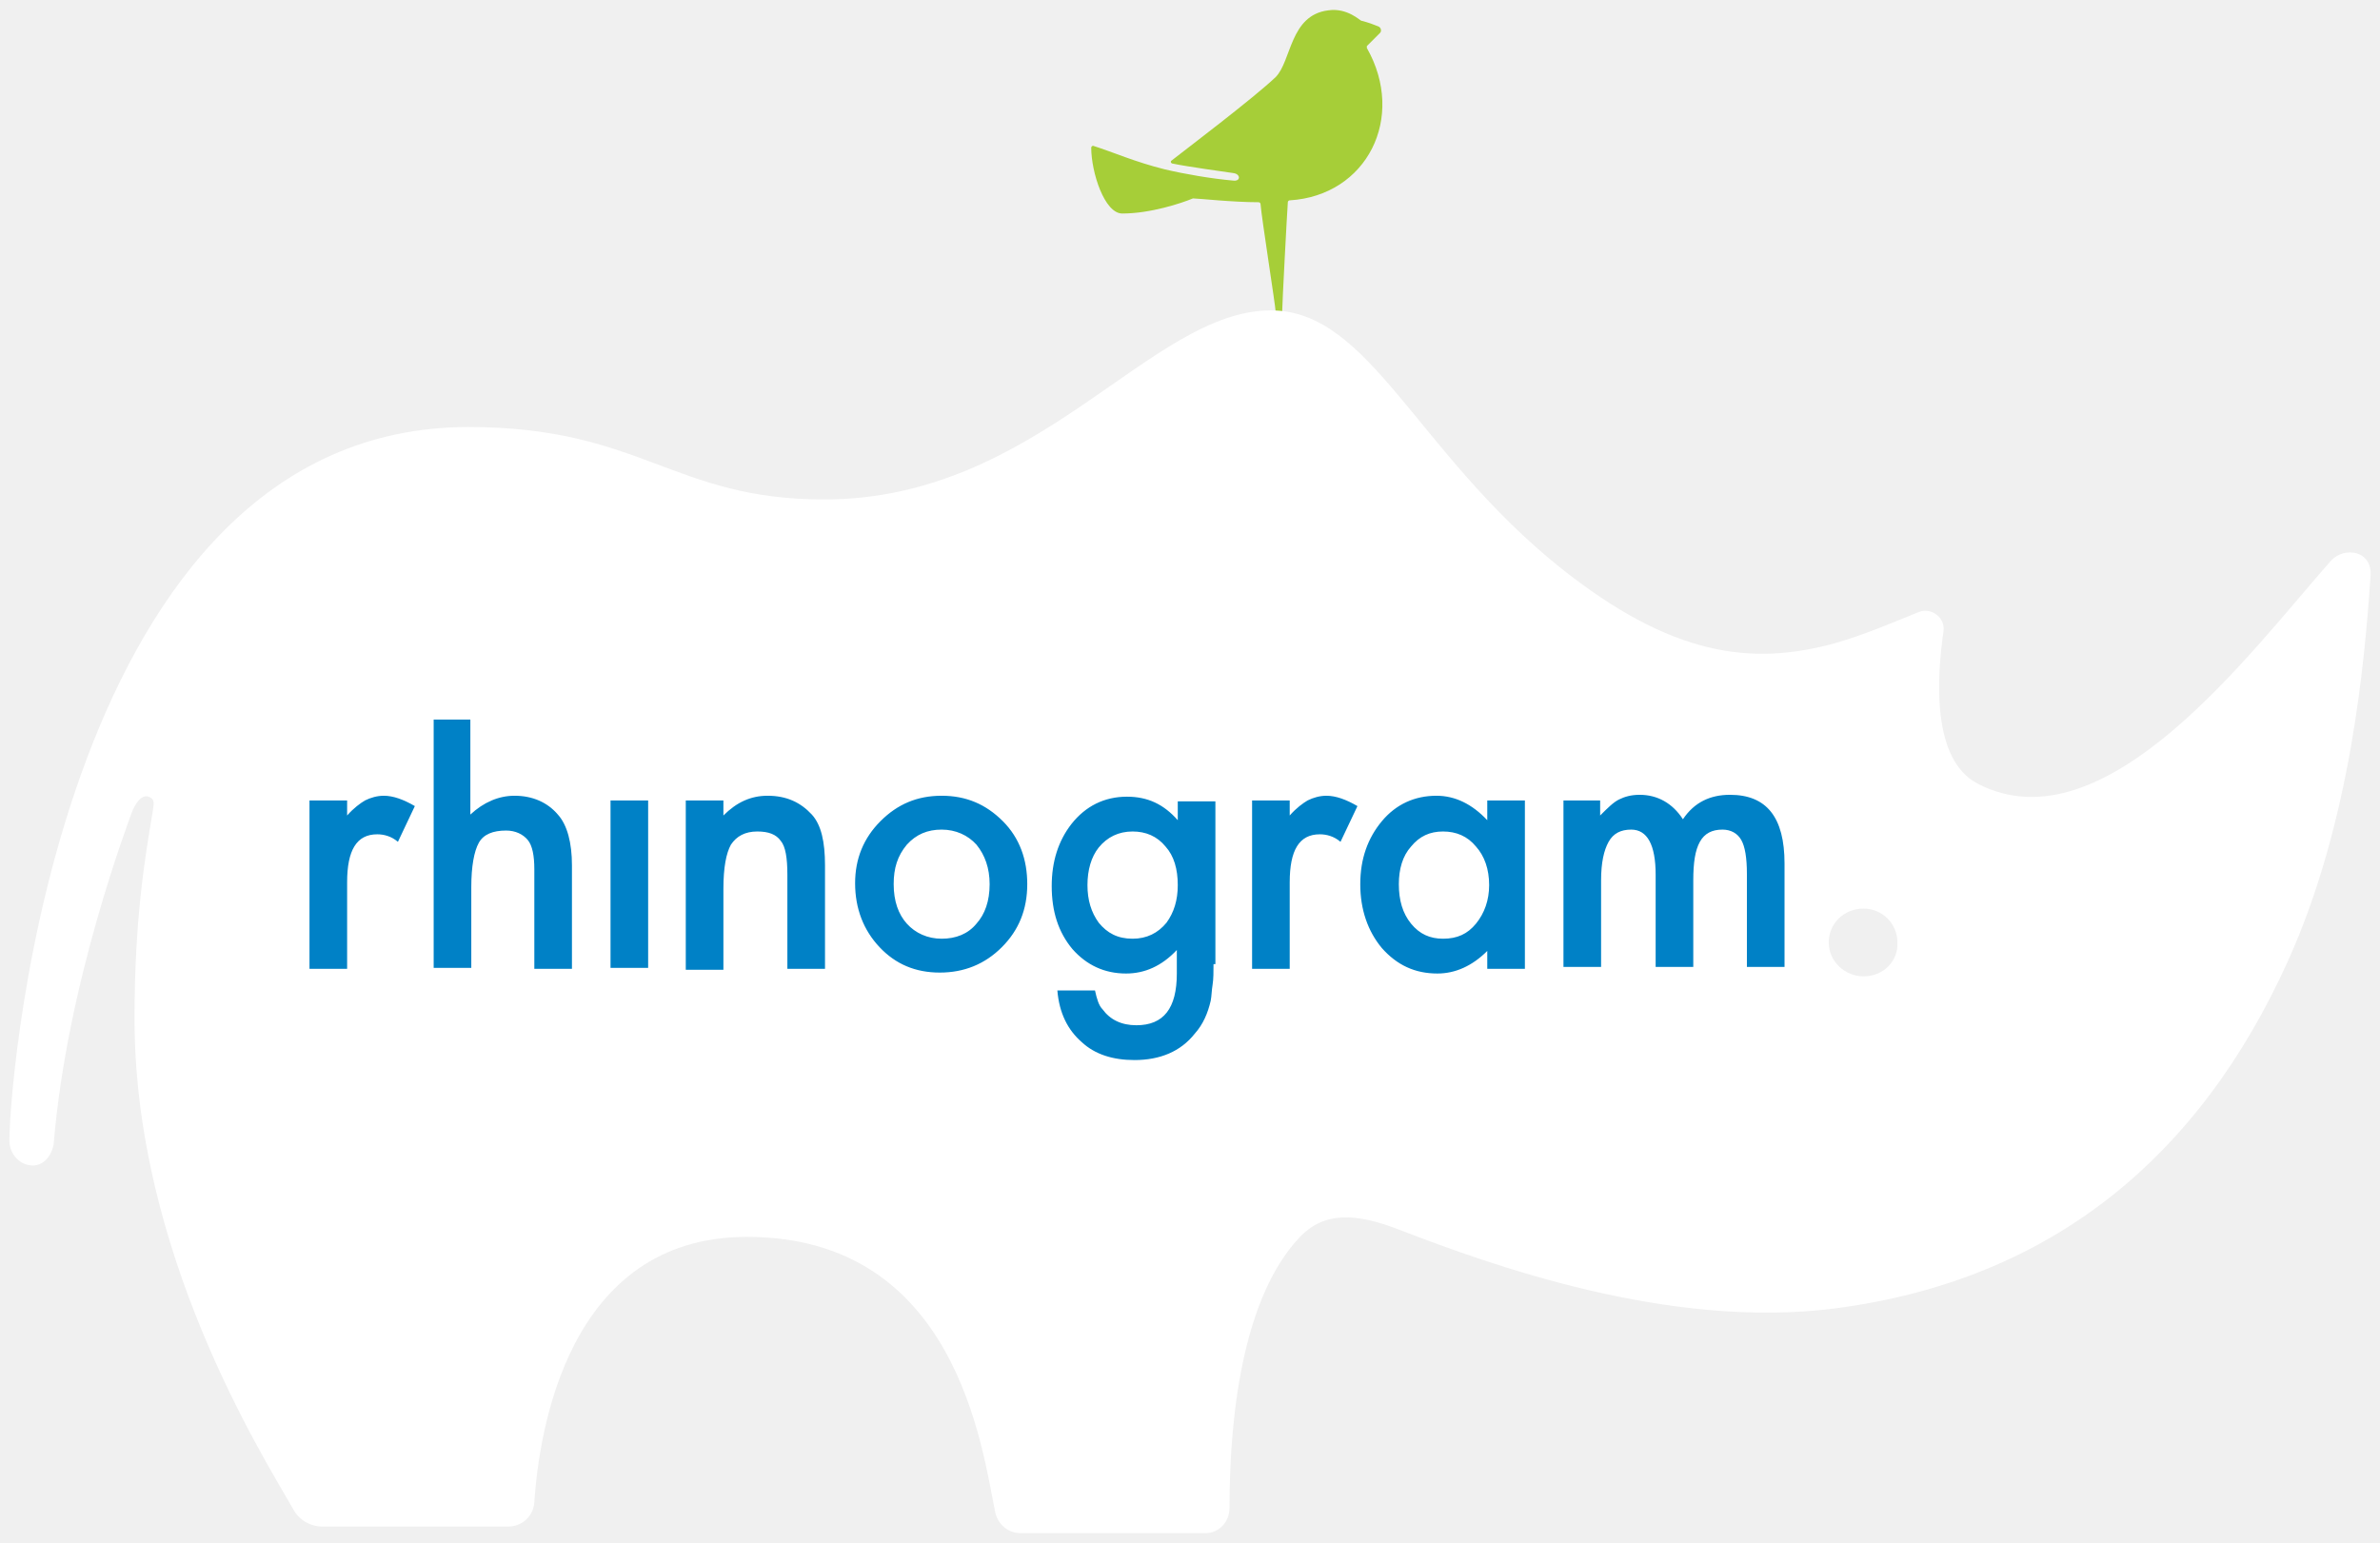
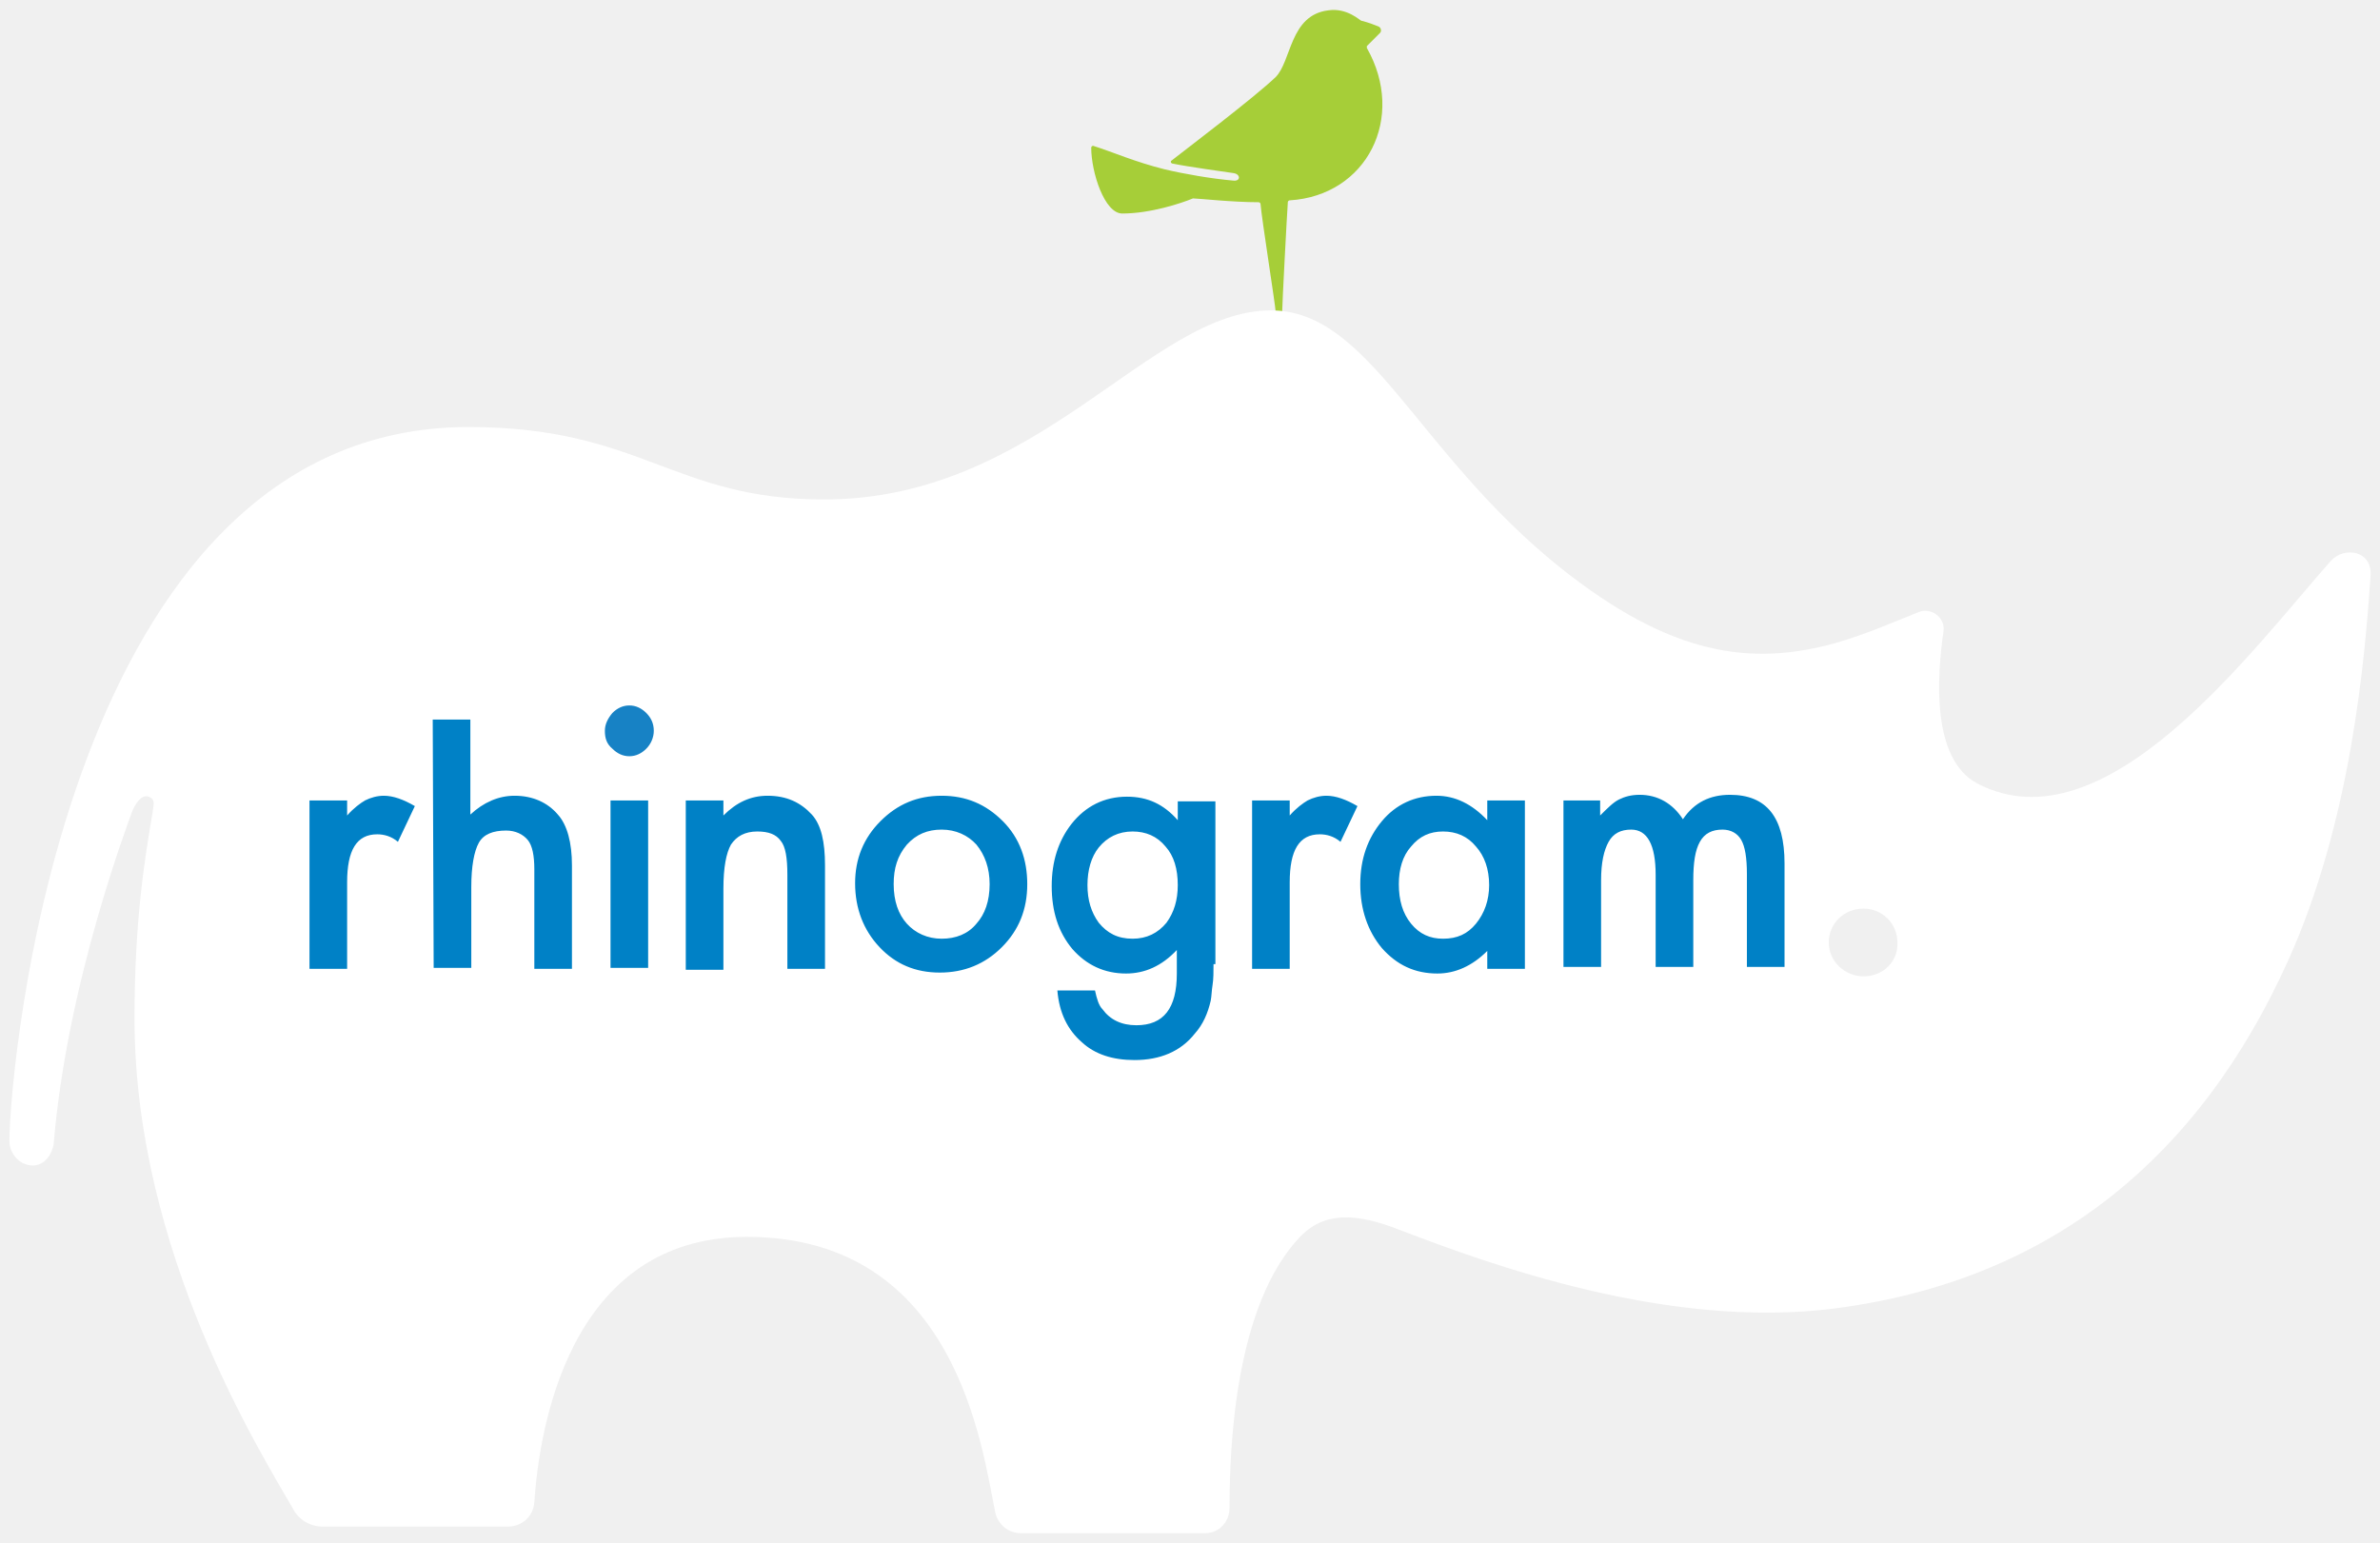
- <svg xmlns="http://www.w3.org/2000/svg" viewBox="0 0 253 164">
-   <path fill="#A6CE38" d="M146.7 3.5c.2-.2.1-.6-.2-.7-.5-.2-1-.4-1.8-.6-.1 0-1.5-1.4-3.5-1.1-4.1.5-3.9 5.4-5.6 7.1-2.3 2.2-9.7 7.8-11.1 8.9-.1.1 0 .3.2.3 1.4.3 5.7.9 6.4 1 .8.1.8.9 0 .8-2.3-.2-5.2-.7-7.3-1.2-3.2-.8-5.4-1.8-7.6-2.5-.1 0-.2.1-.2.2 0 2.6 1.4 7 3.3 7 3 0 6.3-1.1 7.5-1.6h.1c.5 0 4.1.4 6.9.4.1 0 .2.1.2.2.1 1.4 1.6 10.9 1.6 11.4 0 .7.7.8.7 0 0-.7.5-10.2.6-11.6 0-.1.1-.2.2-.2 8.2-.5 12.4-8.8 8.2-16.2v-.2l1.4-1.4z" />
-   <path fill="#FFF" d="M247.8 59.6c-8.5 9.6-24 30.8-37.6 23.7-4.9-2.6-4.3-11.3-3.6-16.2.2-1.5-1.4-2.6-2.7-2-2.3.9-5.4 2.3-8.9 3.3-8.8 2.4-17.3 1.4-29.2-8.1C150.5 48 145.6 33 135.1 33c-12.9 0-24.6 20.1-47.5 20.1-16.1 0-19.4-7.7-37.8-7.7C6.6 45.4 1 114.3 1 121.3c0 1.3 1 2.5 2.3 2.6.8.1 2-.4 2.4-2.2 1.4-17.2 8-34.4 8.3-35.3.3-.8 1-2 1.8-1.7.8.3.5.9.4 1.8-.8 4.7-1.9 11.3-1.9 21.8 0 24.8 13.4 46.1 16.9 52.2.6 1.1 1.8 1.8 3.1 1.8H54c1.5 0 2.7-1.1 2.8-2.6.5-7.4 3.5-28.2 22.6-28.2 22.3 0 25 22.5 26.4 29.3.3 1.3 1.4 2.2 2.7 2.2h19.6c1.5 0 2.6-1.2 2.6-2.7 0-10.8 1.7-22.6 7.4-28.7 2.6-2.8 6-2.7 10.8-.8 9.4 3.6 28.5 10.6 46.2 8.3 23-3 38.7-16.1 48.1-36.9 6.7-14.8 8.2-32 8.8-41.1.1-2.6-2.8-3-4.2-1.5zm-49.7 44.2c-2 0-3.7-1.6-3.7-3.6s1.6-3.6 3.7-3.6c2 0 3.6 1.6 3.6 3.6.1 2-1.5 3.6-3.6 3.6z" />
-   <path fill="#0081C6" d="M32.9 85.1h4v1.6c.7-.8 1.4-1.3 1.9-1.6.6-.3 1.3-.5 2-.5 1 0 2.1.4 3.3 1.1l-1.8 3.8c-.7-.6-1.5-.8-2.2-.8-2.2 0-3.2 1.7-3.2 5.1v9.2h-4V85.1zM46 76.5h4v10.1c1.4-1.3 3-2 4.7-2 1.9 0 3.5.7 4.6 2 1 1.1 1.5 3 1.5 5.4v11h-4V92.4c0-1.4-.2-2.5-.7-3.1-.5-.6-1.3-1-2.3-1-1.4 0-2.4.4-2.9 1.3s-.8 2.5-.8 4.7v8.6h-4V76.5z" />
-   <path fill="#1782C5" d="M64.3 77.7c0-.7.3-1.3.8-1.9.5-.5 1.1-.8 1.8-.8s1.3.3 1.8.8.8 1.1.8 1.9c0 .7-.3 1.4-.8 1.9s-1.1.8-1.8.8-1.3-.3-1.8-.8c-.6-.5-.8-1.1-.8-1.9z" />
-   <path fill="#0081C6" d="M64.9 85.1h4v17.8h-4zm8 0h4v1.6c1.4-1.4 2.9-2.1 4.7-2.1 2 0 3.5.7 4.7 2 1 1.1 1.4 2.9 1.4 5.4v11h-4V93c0-1.8-.2-3-.7-3.6-.5-.7-1.3-1-2.5-1-1.3 0-2.2.5-2.8 1.4-.5.9-.8 2.4-.8 4.7v8.6h-4v-18zm18 8.8c0-2.6.9-4.8 2.7-6.6 1.8-1.8 3.9-2.7 6.5-2.7s4.7.9 6.5 2.7c1.8 1.8 2.6 4.1 2.6 6.7 0 2.7-.9 4.9-2.7 6.7-1.8 1.8-4 2.7-6.6 2.7-2.6 0-4.7-.9-6.4-2.7-1.7-1.8-2.6-4.1-2.6-6.8zm4.1.1c0 1.8.5 3.2 1.4 4.2.9 1 2.2 1.6 3.7 1.6s2.8-.5 3.7-1.6c.9-1 1.4-2.4 1.4-4.2 0-1.7-.5-3.1-1.4-4.2-.9-1-2.2-1.6-3.7-1.6s-2.7.5-3.7 1.6C95.4 91 95 92.3 95 94zm34 8.5c0 .8 0 1.6-.1 2.2-.1.6-.1 1.2-.2 1.7-.3 1.3-.8 2.5-1.7 3.5-1.5 1.9-3.7 2.8-6.4 2.8-2.3 0-4.2-.6-5.6-1.9-1.5-1.3-2.4-3.1-2.6-5.5h4c.2.9.4 1.6.8 2 .8 1.1 2 1.7 3.6 1.7 2.9 0 4.3-1.8 4.3-5.5V101c-1.6 1.7-3.4 2.5-5.4 2.5-2.3 0-4.2-.9-5.7-2.6-1.5-1.8-2.2-4-2.2-6.7 0-2.6.7-4.8 2.1-6.6 1.5-1.9 3.5-2.9 5.9-2.9 2.2 0 3.9.8 5.4 2.5v-2h4v17.3zm-3.8-8.4c0-1.7-.4-3.1-1.3-4.1-.9-1.1-2.1-1.6-3.5-1.6-1.5 0-2.7.6-3.6 1.7-.8 1-1.2 2.4-1.2 4s.4 2.9 1.2 4c.9 1.1 2 1.7 3.6 1.7 1.5 0 2.7-.6 3.6-1.7.8-1.1 1.2-2.4 1.2-4zm7.9-9h4v1.6c.7-.8 1.4-1.3 1.9-1.6.6-.3 1.3-.5 2-.5 1 0 2.1.4 3.3 1.1l-1.8 3.8c-.7-.6-1.5-.8-2.2-.8-2.2 0-3.2 1.7-3.2 5.1v9.2h-4V85.1zm25 0h4V103h-4v-1.9c-1.6 1.6-3.4 2.4-5.3 2.4-2.4 0-4.3-.9-5.9-2.7-1.5-1.8-2.3-4.1-2.3-6.8s.8-4.9 2.3-6.7c1.5-1.8 3.5-2.7 5.8-2.7 2 0 3.8.9 5.4 2.6v-2.1zm-9.4 8.9c0 1.7.4 3.1 1.3 4.2s2 1.6 3.4 1.6c1.5 0 2.6-.5 3.5-1.6.9-1.1 1.4-2.5 1.4-4.1 0-1.7-.5-3.1-1.4-4.1-.9-1.1-2.1-1.6-3.5-1.6s-2.5.5-3.4 1.6c-.9 1-1.3 2.4-1.3 4zm17.4-8.9h4v1.6c.8-.8 1.4-1.4 2-1.7.6-.3 1.3-.5 2.2-.5 1.9 0 3.5.9 4.6 2.6 1.2-1.8 2.9-2.6 5-2.6 3.9 0 5.8 2.4 5.8 7.3v11h-4v-9.9c0-1.7-.2-2.9-.6-3.6-.4-.7-1.1-1.1-2-1.1-1.1 0-1.9.4-2.4 1.3s-.7 2.2-.7 4.1v9.2h-4V93c0-3.2-.9-4.8-2.6-4.8-1.1 0-1.9.4-2.4 1.3s-.8 2.2-.8 4.1v9.2h-4V85.1z" />
-   <path fill="#FFF" d="M64.6 77.5c0-.7.3-1.3.8-1.9.5-.5 1.1-.8 1.8-.8s1.3.3 1.8.8.8 1.1.8 1.9c0 .7-.3 1.4-.8 1.9s-1.1.8-1.8.8-1.3-.3-1.8-.8c-.6-.5-.8-1.1-.8-1.9" />
-   <path fill="none" stroke="#FFF" stroke-width=".964" stroke-miterlimit="10" d="M64.6 77.5c0-.7.3-1.3.8-1.9.5-.5 1.1-.8 1.8-.8s1.3.3 1.8.8.8 1.1.8 1.9c0 .7-.3 1.4-.8 1.9s-1.1.8-1.8.8-1.3-.3-1.8-.8c-.6-.5-.8-1.1-.8-1.9z" />
+ <svg xmlns="http://www.w3.org/2000/svg" version="1.1" id="Layer_1" x="0px" y="0px" viewBox="0 0 253 164" enable-background="new 0 0 253 164" xml:space="preserve">
+   <path fill="#A6CE38" d="M146.7,3.5c0.2-0.2,0.1-0.6-0.2-0.7c-0.5-0.2-1-0.4-1.8-0.6c-0.1,0-1.5-1.4-3.5-1.1   c-4.1,0.5-3.9,5.4-5.6,7.1c-2.3,2.2-9.7,7.8-11.1,8.9c-0.1,0.1,0,0.3,0.2,0.3c1.4,0.3,5.7,0.9,6.4,1c0.8,0.1,0.8,0.9,0,0.8   c-2.3-0.2-5.2-0.7-7.3-1.2c-3.2-0.8-5.4-1.8-7.6-2.5c-0.1,0-0.2,0.1-0.2,0.2c0,2.6,1.4,7,3.3,7c3,0,6.3-1.1,7.5-1.6h0.1   c0.5,0,4.1,0.4,6.9,0.4c0.1,0,0.2,0.1,0.2,0.2c0.1,1.4,1.6,10.9,1.6,11.4c0,0.7,0.7,0.8,0.7,0c0-0.7,0.5-10.2,0.6-11.6   c0-0.1,0.1-0.2,0.2-0.2c8.2-0.5,12.4-8.8,8.2-16.2V4.9L146.7,3.5L146.7,3.5z" />
+   <path fill="#FFFFFF" d="M247.8,59.6c-8.5,9.6-24,30.8-37.6,23.7c-4.9-2.6-4.3-11.3-3.6-16.2c0.2-1.5-1.4-2.6-2.7-2   c-2.3,0.9-5.4,2.3-8.9,3.3c-8.8,2.4-17.3,1.4-29.2-8.1C150.5,48,145.6,33,135.1,33c-12.9,0-24.6,20.1-47.5,20.1   c-16.1,0-19.4-7.7-37.8-7.7C6.6,45.4,1,114.3,1,121.3c0,1.3,1,2.5,2.3,2.6c0.8,0.1,2-0.4,2.4-2.2c1.4-17.2,8-34.4,8.3-35.3   c0.3-0.8,1-2,1.8-1.7s0.5,0.9,0.4,1.8c-0.8,4.7-1.9,11.3-1.9,21.8c0,24.8,13.4,46.1,16.9,52.2c0.6,1.1,1.8,1.8,3.1,1.8H54   c1.5,0,2.7-1.1,2.8-2.6c0.5-7.4,3.5-28.2,22.6-28.2c22.3,0,25,22.5,26.4,29.3c0.3,1.3,1.4,2.2,2.7,2.2h19.6c1.5,0,2.6-1.2,2.6-2.7   c0-10.8,1.7-22.6,7.4-28.7c2.6-2.8,6-2.7,10.8-0.8c9.4,3.6,28.5,10.6,46.2,8.3c23-3,38.7-16.1,48.1-36.9c6.7-14.8,8.2-32,8.8-41.1   C252.1,58.5,249.2,58.1,247.8,59.6L247.8,59.6z M198.1,103.8c-2,0-3.7-1.6-3.7-3.6s1.6-3.6,3.7-3.6c2,0,3.6,1.6,3.6,3.6   C201.8,102.2,200.2,103.8,198.1,103.8z" />
+   <path fill="#0081C6" d="M32.9,85.1h4v1.6c0.7-0.8,1.4-1.3,1.9-1.6c0.6-0.3,1.3-0.5,2-0.5c1,0,2.1,0.4,3.3,1.1l-1.8,3.8   c-0.7-0.6-1.5-0.8-2.2-0.8c-2.2,0-3.2,1.7-3.2,5.1v9.2h-4V85.1z M46,76.5h4v10.1c1.4-1.3,3-2,4.7-2c1.9,0,3.5,0.7,4.6,2   c1,1.1,1.5,3,1.5,5.4v11h-4V92.4c0-1.4-0.2-2.5-0.7-3.1s-1.3-1-2.3-1c-1.4,0-2.4,0.4-2.9,1.3s-0.8,2.5-0.8,4.7v8.6h-4L46,76.5   L46,76.5z" />
+   <path fill="#1782C5" d="M64.3,77.7c0-0.7,0.3-1.3,0.8-1.9c0.5-0.5,1.1-0.8,1.8-0.8s1.3,0.3,1.8,0.8s0.8,1.1,0.8,1.9   c0,0.7-0.3,1.4-0.8,1.9s-1.1,0.8-1.8,0.8s-1.3-0.3-1.8-0.8C64.5,79.1,64.3,78.5,64.3,77.7z" />
+   <path fill="#0081C6" d="M64.9,85.1h4v17.8h-4V85.1z M72.9,85.1h4v1.6c1.4-1.4,2.9-2.1,4.7-2.1c2,0,3.5,0.7,4.7,2   c1,1.1,1.4,2.9,1.4,5.4v11h-4V93c0-1.8-0.2-3-0.7-3.6c-0.5-0.7-1.3-1-2.5-1c-1.3,0-2.2,0.5-2.8,1.4c-0.5,0.9-0.8,2.4-0.8,4.7v8.6h-4   C72.9,103.1,72.9,85.1,72.9,85.1z M90.9,93.9c0-2.6,0.9-4.8,2.7-6.6c1.8-1.8,3.9-2.7,6.5-2.7s4.7,0.9,6.5,2.7   c1.8,1.8,2.6,4.1,2.6,6.7c0,2.7-0.9,4.9-2.7,6.7c-1.8,1.8-4,2.7-6.6,2.7s-4.7-0.9-6.4-2.7C91.8,98.9,90.9,96.6,90.9,93.9z M95,94   c0,1.8,0.5,3.2,1.4,4.2s2.2,1.6,3.7,1.6s2.8-0.5,3.7-1.6c0.9-1,1.4-2.4,1.4-4.2c0-1.7-0.5-3.1-1.4-4.2c-0.9-1-2.2-1.6-3.7-1.6   s-2.7,0.5-3.7,1.6C95.4,91,95,92.3,95,94z M129,102.5c0,0.8,0,1.6-0.1,2.2s-0.1,1.2-0.2,1.7c-0.3,1.3-0.8,2.5-1.7,3.5   c-1.5,1.9-3.7,2.8-6.4,2.8c-2.3,0-4.2-0.6-5.6-1.9c-1.5-1.3-2.4-3.1-2.6-5.5h4c0.2,0.9,0.4,1.6,0.8,2c0.8,1.1,2,1.7,3.6,1.7   c2.9,0,4.3-1.8,4.3-5.5V101c-1.6,1.7-3.4,2.5-5.4,2.5c-2.3,0-4.2-0.9-5.7-2.6c-1.5-1.8-2.2-4-2.2-6.7c0-2.6,0.7-4.8,2.1-6.6   c1.5-1.9,3.5-2.9,5.9-2.9c2.2,0,3.9,0.8,5.4,2.5v-2h4v17.3H129z M125.2,94.1c0-1.7-0.4-3.1-1.3-4.1c-0.9-1.1-2.1-1.6-3.5-1.6   c-1.5,0-2.7,0.6-3.6,1.7c-0.8,1-1.2,2.4-1.2,4s0.4,2.9,1.2,4c0.9,1.1,2,1.7,3.6,1.7c1.5,0,2.7-0.6,3.6-1.7   C124.8,97,125.2,95.7,125.2,94.1z M133.1,85.1h4v1.6c0.7-0.8,1.4-1.3,1.9-1.6c0.6-0.3,1.3-0.5,2-0.5c1,0,2.1,0.4,3.3,1.1l-1.8,3.8   c-0.7-0.6-1.5-0.8-2.2-0.8c-2.2,0-3.2,1.7-3.2,5.1v9.2h-4V85.1z M158.1,85.1h4V103h-4v-1.9c-1.6,1.6-3.4,2.4-5.3,2.4   c-2.4,0-4.3-0.9-5.9-2.7c-1.5-1.8-2.3-4.1-2.3-6.8s0.8-4.9,2.3-6.7c1.5-1.8,3.5-2.7,5.8-2.7c2,0,3.8,0.9,5.4,2.6   C158.1,87.2,158.1,85.1,158.1,85.1z M148.7,94c0,1.7,0.4,3.1,1.3,4.2s2,1.6,3.4,1.6c1.5,0,2.6-0.5,3.5-1.6s1.4-2.5,1.4-4.1   c0-1.7-0.5-3.1-1.4-4.1c-0.9-1.1-2.1-1.6-3.5-1.6s-2.5,0.5-3.4,1.6C149.1,91,148.7,92.4,148.7,94z M166.1,85.1h4v1.6   c0.8-0.8,1.4-1.4,2-1.7c0.6-0.3,1.3-0.5,2.2-0.5c1.9,0,3.5,0.9,4.6,2.6c1.2-1.8,2.9-2.6,5-2.6c3.9,0,5.8,2.4,5.8,7.3v11h-4v-9.9   c0-1.7-0.2-2.9-0.6-3.6c-0.4-0.7-1.1-1.1-2-1.1c-1.1,0-1.9,0.4-2.4,1.3s-0.7,2.2-0.7,4.1v9.2h-4V93c0-3.2-0.9-4.8-2.6-4.8   c-1.1,0-1.9,0.4-2.4,1.3s-0.8,2.2-0.8,4.1v9.2h-4V85.1H166.1z" />
</svg>
